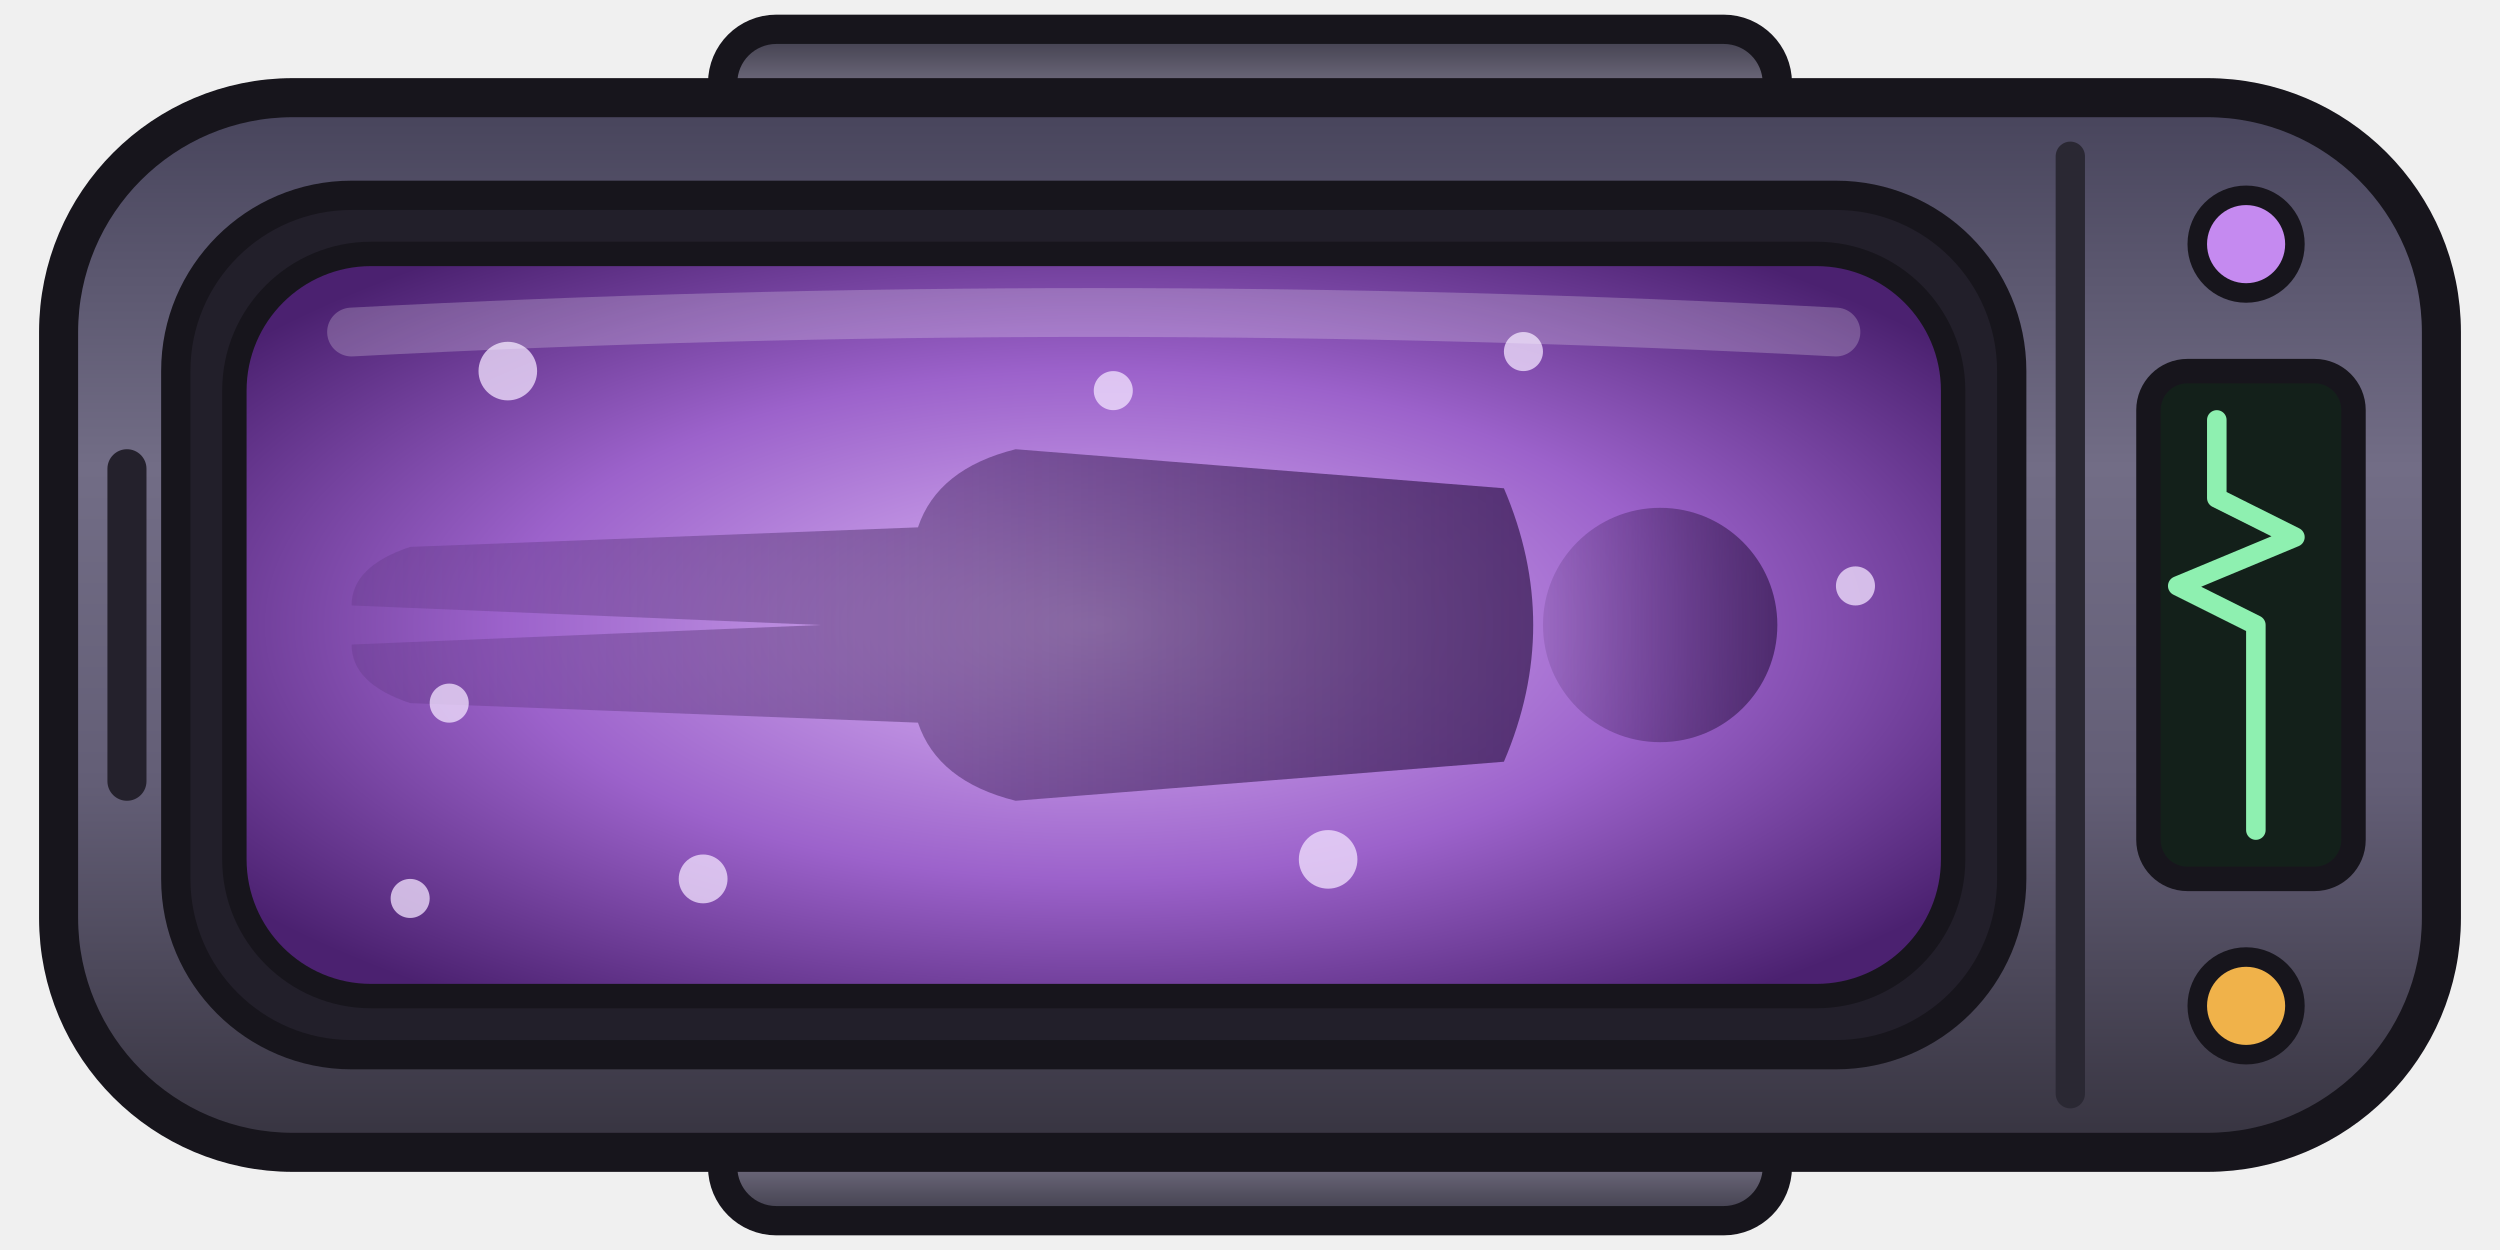
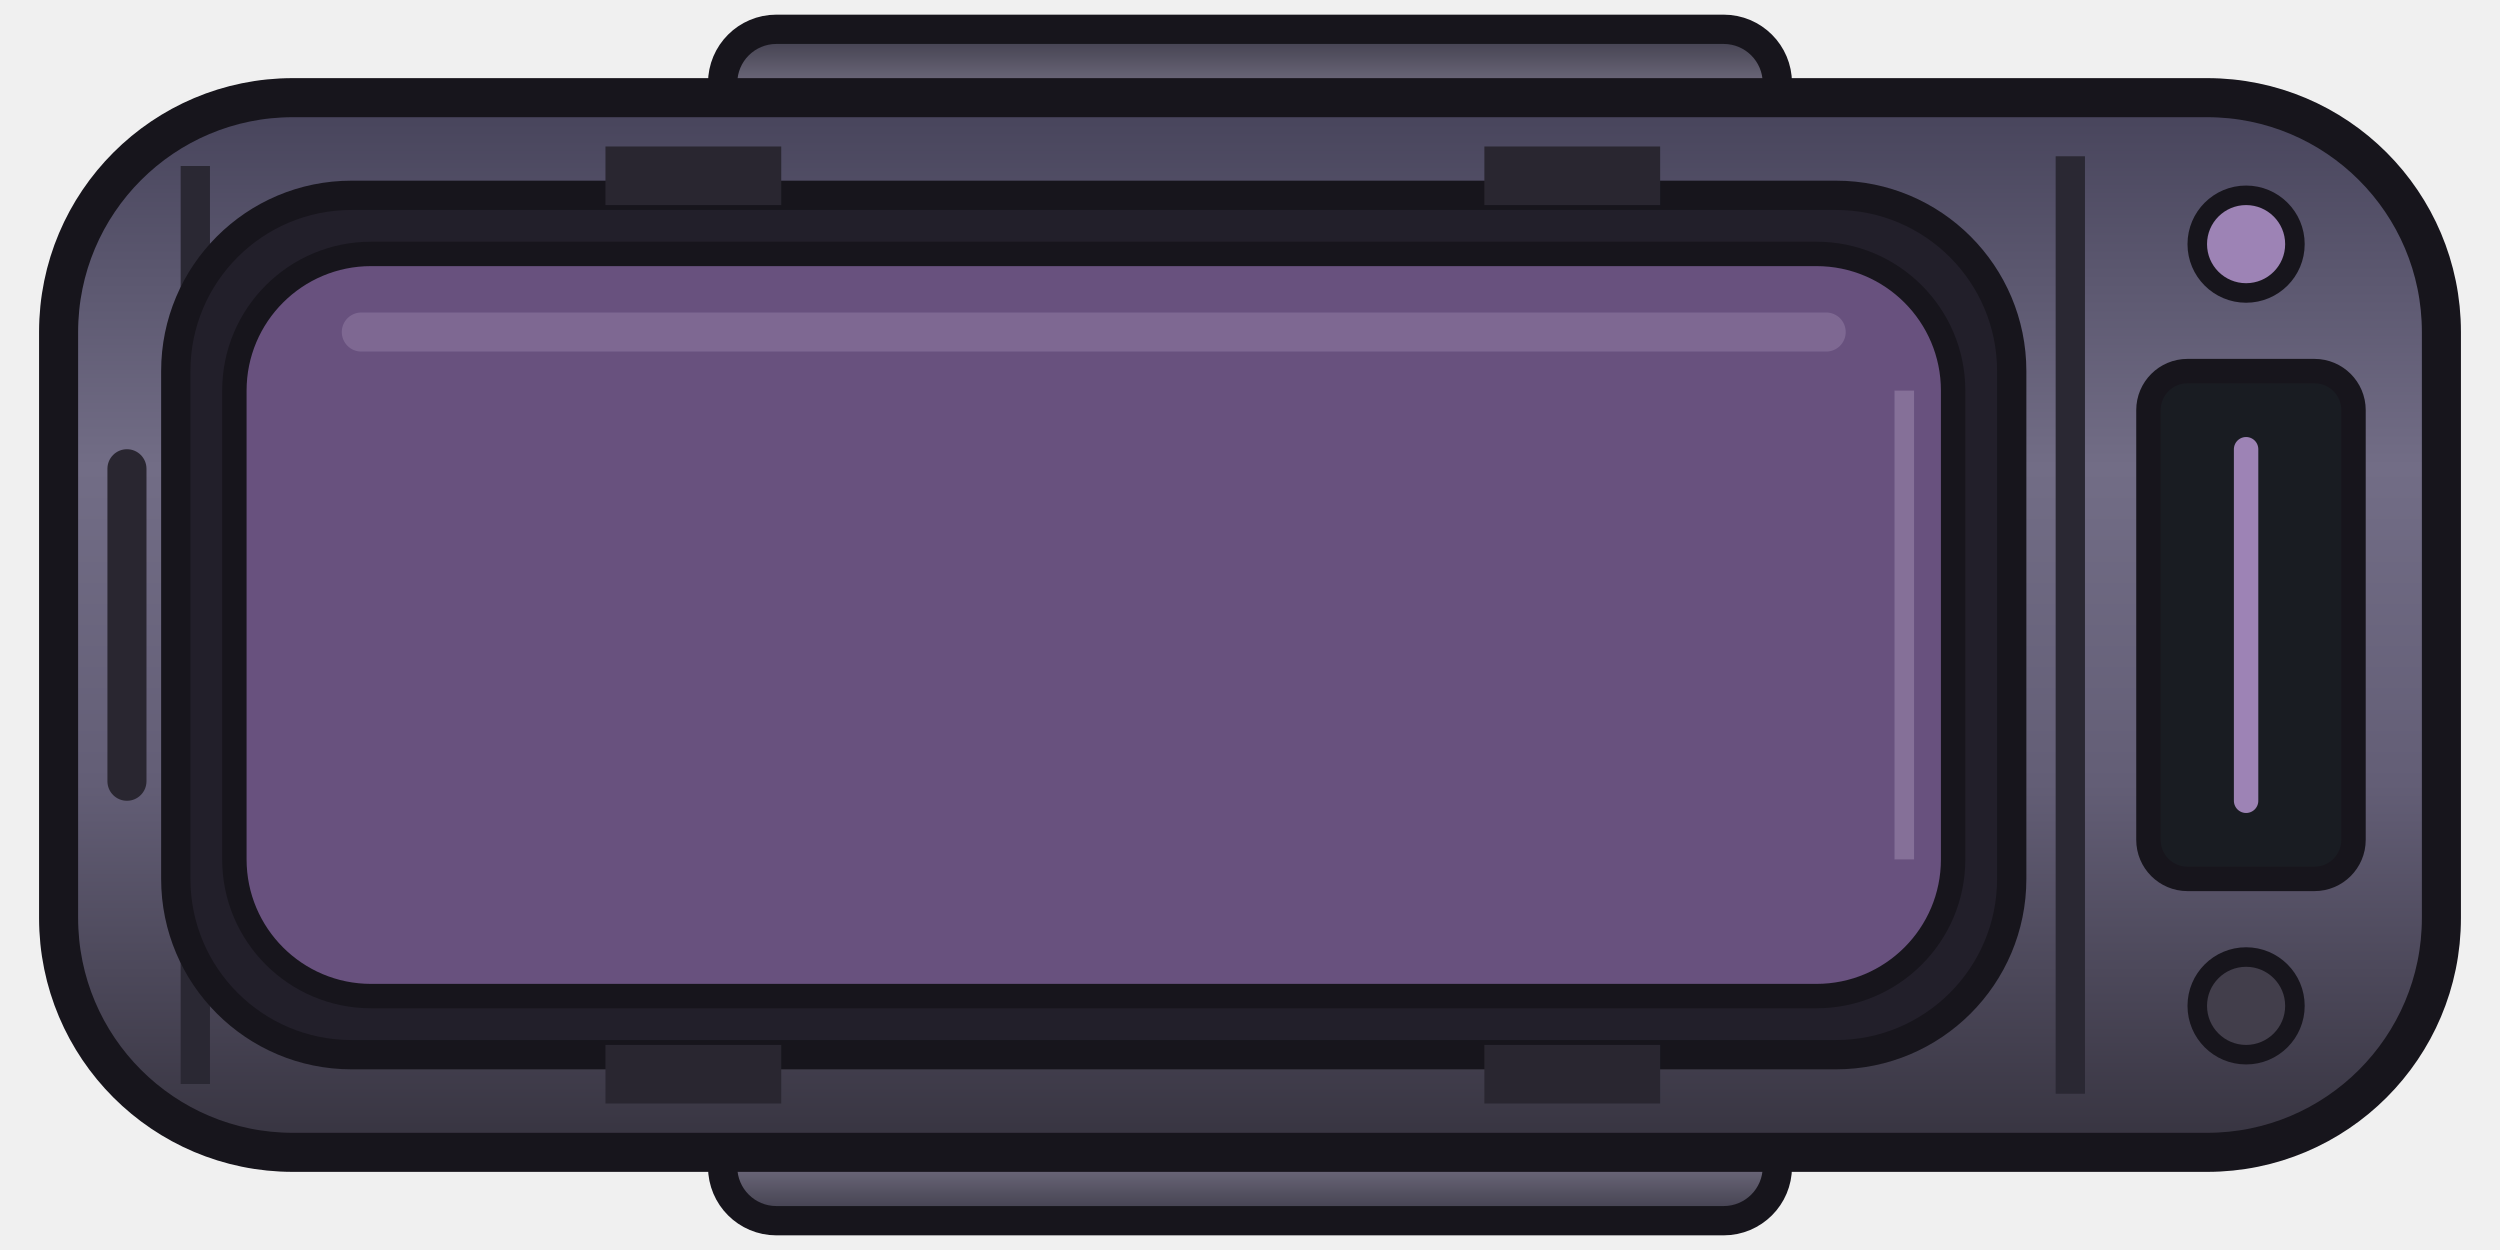
<svg xmlns="http://www.w3.org/2000/svg" width="256" height="128" viewBox="0 0 256 128">
  <defs>
    <linearGradient id="icShell" x1="0" y1="0" x2="1" y2="0">
      <stop offset="0" stop-color="#46435a" />
      <stop offset="0.35" stop-color="#726d86" />
      <stop offset="0.65" stop-color="#635e76" />
      <stop offset="1" stop-color="#36333f" />
    </linearGradient>
    <linearGradient id="icPipe" x1="0" y1="0" x2="1" y2="0">
      <stop offset="0" stop-color="#3a3846" />
      <stop offset="0.5" stop-color="#6c687a" />
      <stop offset="1" stop-color="#3a3846" />
    </linearGradient>
    <radialGradient id="icGel" cx="0.5" cy="0.5" r="0.62">
      <stop offset="0" stop-color="#dcb9f5" />
      <stop offset="0.55" stop-color="#9c62cb" />
      <stop offset="1" stop-color="#4b2170" />
    </radialGradient>
    <linearGradient id="icBody" x1="0" y1="0" x2="0" y2="1">
      <stop offset="0" stop-color="#3a1d55" stop-opacity="0.75" />
      <stop offset="1" stop-color="#3a1d55" stop-opacity="0.15" />
    </linearGradient>
    <linearGradient id="icSkin" x1="0" y1="0" x2="0" y2="1">
      <stop offset="0" stop-color="#e6d0b8" />
      <stop offset="1" stop-color="#c3a589" />
    </linearGradient>
    <linearGradient id="icAlien" x1="0" y1="0" x2="0" y2="1">
      <stop offset="0" stop-color="#bb95e0" />
      <stop offset="1" stop-color="#7a4ea8" />
    </linearGradient>
    <radialGradient id="icBg" cx="0.72" cy="0.5" r="0.75">
      <stop offset="0" stop-color="#2f1b40" />
      <stop offset="1" stop-color="#0c0a10" />
    </radialGradient>
    <clipPath id="icLeftHalf">
      <rect x="0" y="0" width="64" height="128" />
    </clipPath>
    <clipPath id="icRightHalf">
      <rect x="64" y="0" width="64" height="128" />
    </clipPath>
    <filter id="icBlur3" filterUnits="userSpaceOnUse" x="0" y="0" width="128" height="128">
      <feGaussianBlur stdDeviation="3" />
    </filter>
    <filter id="icBlur20" x="-50%" y="-50%" width="200%" height="200%">
      <feGaussianBlur stdDeviation="20" />
    </filter>
  </defs>
  <g transform="matrix(0 1 -1 0 256 0)">
-     <rect x="3" y="74" width="11" height="108" rx="5.5" fill="url(#icPipe)" stroke="#17151c" stroke-width="3" />
-     <rect x="114" y="74" width="11" height="108" rx="5.5" fill="url(#icPipe)" stroke="#17151c" stroke-width="3" />
-     <rect x="10" y="6" width="108" height="244" rx="24" fill="url(#icShell)" stroke="#17151c" stroke-width="4" />
-     <path d="M16 44 H112" stroke="#2a2833" stroke-width="3" stroke-linecap="round" />
-     <rect x="20" y="50" width="88" height="188" rx="18" fill="#221f2a" stroke="#17151c" stroke-width="3" />
-     <rect x="26" y="56" width="76" height="176" rx="14" fill="url(#icGel)" />
-     <g fill="url(#icBody)">
-       <circle cx="64" cy="86" r="12" />
-       <path d="M50 102 Q64 96 78 102 L82 152 Q80 160 74 162 L72 214 Q70 220 66 220 L64 172 L62 220 Q58 220 56 214 L54 162 Q48 160 46 152 Z" />
+     <g id="chassis" stroke="#17151c" stroke-linejoin="round">
+       <rect x="3" y="74" width="11" height="108" rx="5.5" fill="url(#icPipe)" stroke-width="3" />
+       <rect x="114" y="74" width="11" height="108" rx="5.5" fill="url(#icPipe)" stroke-width="3" />
+       <rect x="10" y="6" width="108" height="244" rx="24" fill="url(#icShell)" stroke-width="4" />
+       <path d="M16 44 H112 M17 236 H34 M94 236 H111" stroke="#2a2833" stroke-width="3" />
+       <rect x="20" y="50" width="88" height="188" rx="18" fill="#221f2a" stroke-width="3" />
    </g>
-     <circle cx="38" cy="204" r="3" fill="#f3e4ff" opacity="0.75" />
-     <circle cx="90" cy="184" r="2.5" fill="#f3e4ff" opacity="0.75" />
-     <circle cx="40" cy="142" r="2" fill="#f3e4ff" opacity="0.75" />
-     <circle cx="88" cy="120" r="3" fill="#f3e4ff" opacity="0.75" />
-     <circle cx="72" cy="210" r="2" fill="#f3e4ff" opacity="0.75" />
-     <circle cx="36" cy="100" r="2" fill="#f3e4ff" opacity="0.75" />
-     <circle cx="92" cy="214" r="2" fill="#f3e4ff" opacity="0.75" />
-     <circle cx="60" cy="66" r="2" fill="#f3e4ff" opacity="0.75" />
-     <path d="M34 68 Q30 144 34 220" stroke="#ffffff" stroke-width="5" stroke-linecap="round" fill="none" opacity="0.22" />
-     <rect x="26" y="56" width="76" height="176" rx="14" fill="none" stroke="#17151c" stroke-width="2.5" />
-     <rect x="38" y="15" width="52" height="21" rx="4" fill="#13201a" stroke="#17151c" stroke-width="2.5" />
-     <path d="M43 29 H51 L55 21 L60 33 L64 25 H85" stroke="#8ef0b0" stroke-width="2" fill="none" stroke-linejoin="round" stroke-linecap="round" />
-     <circle cx="25" cy="26" r="5" fill="#c58af0" stroke="#17151c" stroke-width="2" />
-     <circle cx="103" cy="26" r="5" fill="#f0b24a" stroke="#17151c" stroke-width="2" />
-     <rect x="46" y="241" width="36" height="4" rx="2" fill="#24212c" />
+     <g id="glass-idle">
+       <rect x="26" y="56" width="76" height="176" rx="14" fill="#68517e" />
+       <path d="M34 69 V219" stroke="#f4e8ff" stroke-width="4" stroke-linecap="round" opacity="0.16" />
+       <path d="M40 61 H88" stroke="#e1d3ec" stroke-width="2" opacity="0.24" />
+       <rect x="26" y="56" width="76" height="176" rx="14" fill="none" stroke="#17151c" stroke-width="2.5" />
+     </g>
+     <g id="shell-details" fill="#292630">
+       <rect x="46" y="241" width="36" height="4" rx="2" />
+       <path d="M15 86 H21 V104 H15 Z M107 86 H113 V104 H107 Z M15 176 H21 V194 H15 Z M107 176 H113 V194 H107 Z" />
+     </g>
+     <g id="indicators-idle" stroke="#17151c">
+       <rect x="38" y="15" width="52" height="21" rx="4" fill="#191c22" stroke-width="2.5" />
+       <path d="M46 26 H82" fill="none" stroke="#9d83b5" stroke-width="2.5" stroke-linecap="round" stroke-linejoin="round" />
+       <circle cx="25" cy="26" r="5" fill="#9d83b5" stroke-width="2" />
+       <circle cx="103" cy="26" r="5" fill="#423e4b" stroke-width="2" />
+     </g>
  </g>
</svg>
